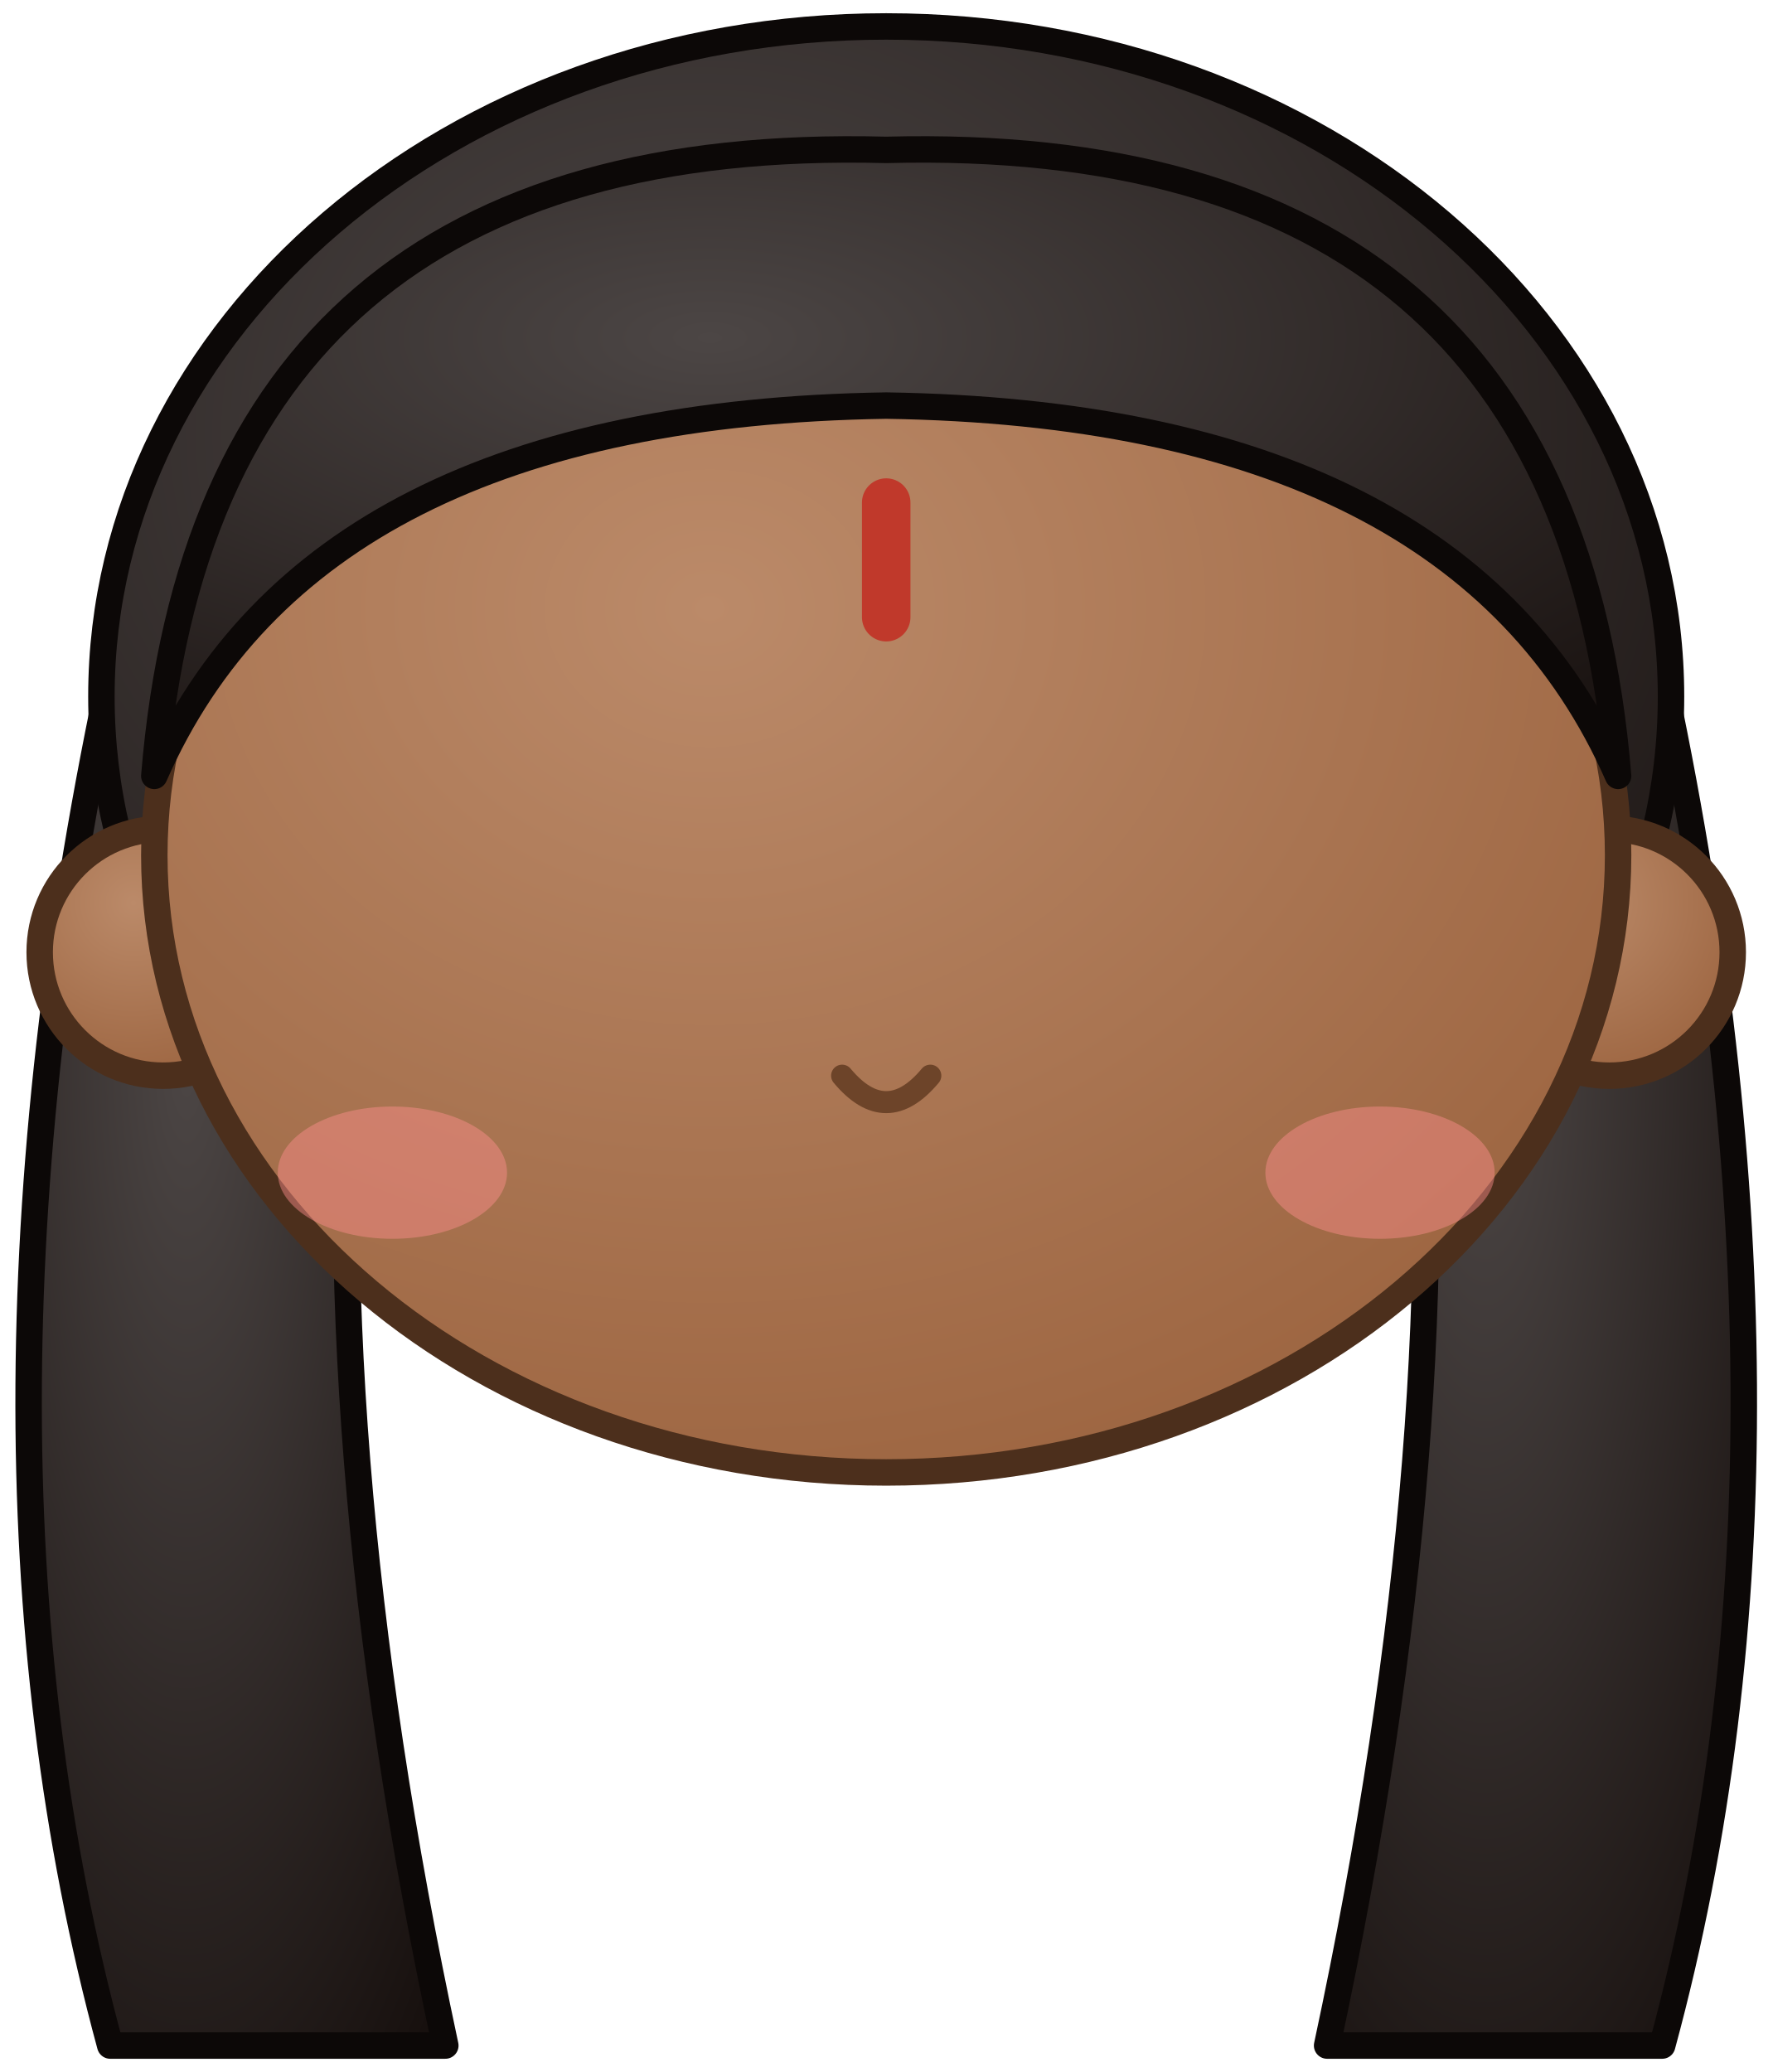
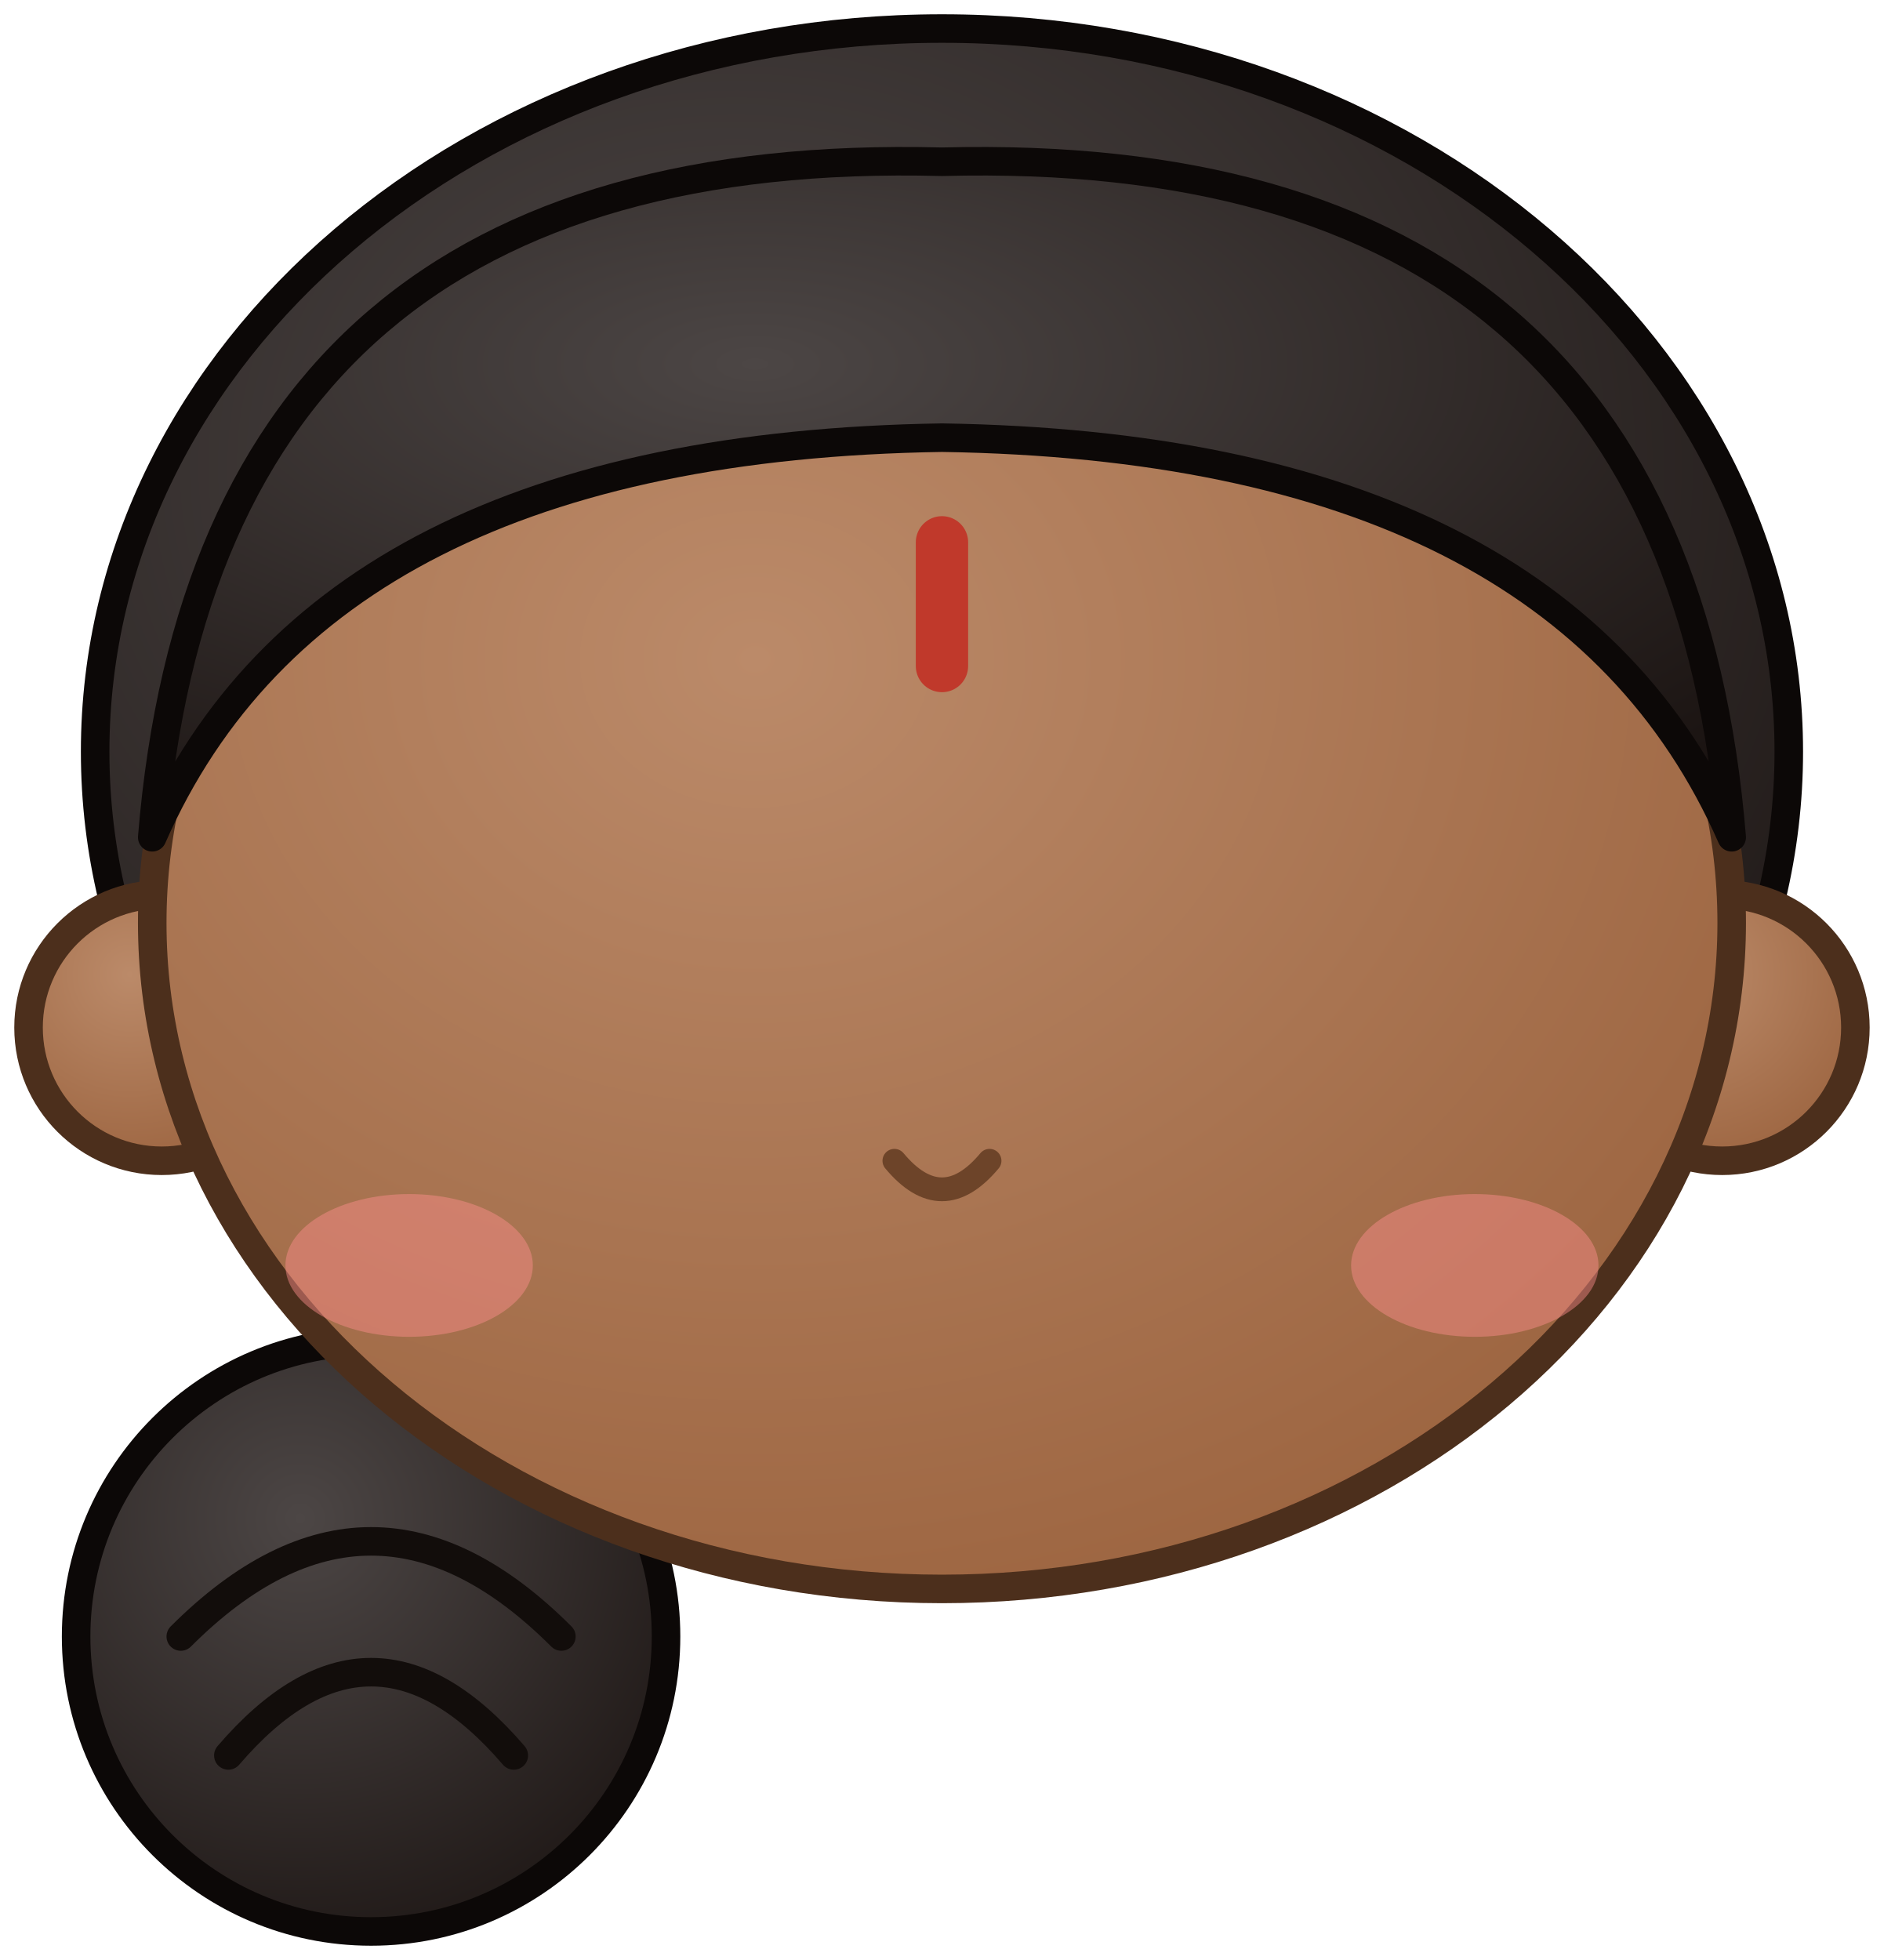
- <svg xmlns="http://www.w3.org/2000/svg" width="402" height="470" viewBox="99 56 402 470">
+ <svg xmlns="http://www.w3.org/2000/svg" width="396" height="412" viewBox="102 56 396 412">
  <defs>
    <radialGradient id="g101" cx="0.38" cy="0.3" r="0.9">
      <stop offset="0" stop-color="#4c4645" />
      <stop offset="1" stop-color="#17100e" />
    </radialGradient>
    <radialGradient id="g102" cx="0.38" cy="0.3" r="0.9">
-       <stop offset="0" stop-color="#4c4645" />
-       <stop offset="1" stop-color="#17100e" />
-     </radialGradient>
-     <radialGradient id="g103" cx="0.38" cy="0.3" r="0.9">
      <stop offset="0" stop-color="#4c4645" />
      <stop offset="1" stop-color="#17100e" />
    </radialGradient>
    <radialGradient id="g1" cx="0.38" cy="0.3" r="0.9">
      <stop offset="0" stop-color="#bb8a69" />
      <stop offset="1" stop-color="#975e39" />
    </radialGradient>
    <radialGradient id="g2" cx="0.38" cy="0.3" r="0.9">
      <stop offset="0" stop-color="#bb8a69" />
      <stop offset="1" stop-color="#975e39" />
    </radialGradient>
    <radialGradient id="g3" cx="0.38" cy="0.3" r="0.9">
      <stop offset="0" stop-color="#bb8a69" />
      <stop offset="1" stop-color="#975e39" />
    </radialGradient>
    <radialGradient id="g301" cx="0.38" cy="0.3" r="0.9">
      <stop offset="0" stop-color="#4c4645" />
      <stop offset="1" stop-color="#17100e" />
    </radialGradient>
  </defs>
-   <path d="M 126 200 Q 86 380 124 520 L 200 520 Q 170 380 180 270 Z" fill="url(#g101)" stroke="#0c0807" stroke-width="6" stroke-linejoin="round" stroke-linecap="round" />
-   <path d="M 474 200 Q 514 380 476 520 L 400 520 Q 430 380 420 270 Z" fill="url(#g102)" stroke="#0c0807" stroke-width="6" stroke-linejoin="round" stroke-linecap="round" />
-   <ellipse cx="300" cy="214" rx="178" ry="152" fill="url(#g103)" stroke="#0c0807" stroke-width="6" stroke-linejoin="round" stroke-linecap="round" />
+   <ellipse cx="180" cy="400" rx="62" ry="62" fill="url(#g101)" stroke="#0c0807" stroke-width="6" stroke-linejoin="round" stroke-linecap="round" />
+   <path d="M 140 400 Q 180 360 220 400 M 150 425 Q 180 390 210 425" fill="none" stroke="#120d0b" stroke-width="6" stroke-linejoin="round" stroke-linecap="round" />
+   <ellipse cx="300" cy="214" rx="178" ry="152" fill="url(#g102)" stroke="#0c0807" stroke-width="6" stroke-linejoin="round" stroke-linecap="round" />
  <ellipse cx="136" cy="272" rx="28" ry="28" fill="url(#g1)" stroke="#4c2f1c" stroke-width="6" stroke-linejoin="round" stroke-linecap="round" />
  <ellipse cx="464" cy="272" rx="28" ry="28" fill="url(#g2)" stroke="#4c2f1c" stroke-width="6" stroke-linejoin="round" stroke-linecap="round" />
  <ellipse cx="300" cy="250" rx="166" ry="140" fill="url(#g3)" stroke="#4c2f1c" stroke-width="6" stroke-linejoin="round" stroke-linecap="round" />
  <path d="M 290 300 Q 300 312 310 300" fill="none" stroke="#6d4429" stroke-width="5" stroke-linejoin="round" stroke-linecap="round" />
  <ellipse cx="188" cy="322" rx="26" ry="15" fill="#ff8f8f" opacity="0.45" />
  <ellipse cx="412" cy="322" rx="26" ry="15" fill="#ff8f8f" opacity="0.45" />
  <path d="M 134 232 Q 146 86 300 90 Q 454 86 466 232 Q 430 150 300 148 Q 170 150 134 232 Z" fill="url(#g301)" stroke="#0c0807" stroke-width="6" stroke-linejoin="round" stroke-linecap="round" />
  <path d="M 300 170 L 300 196" fill="none" stroke="#c0392b" stroke-width="11" stroke-linejoin="round" stroke-linecap="round" />
</svg>
